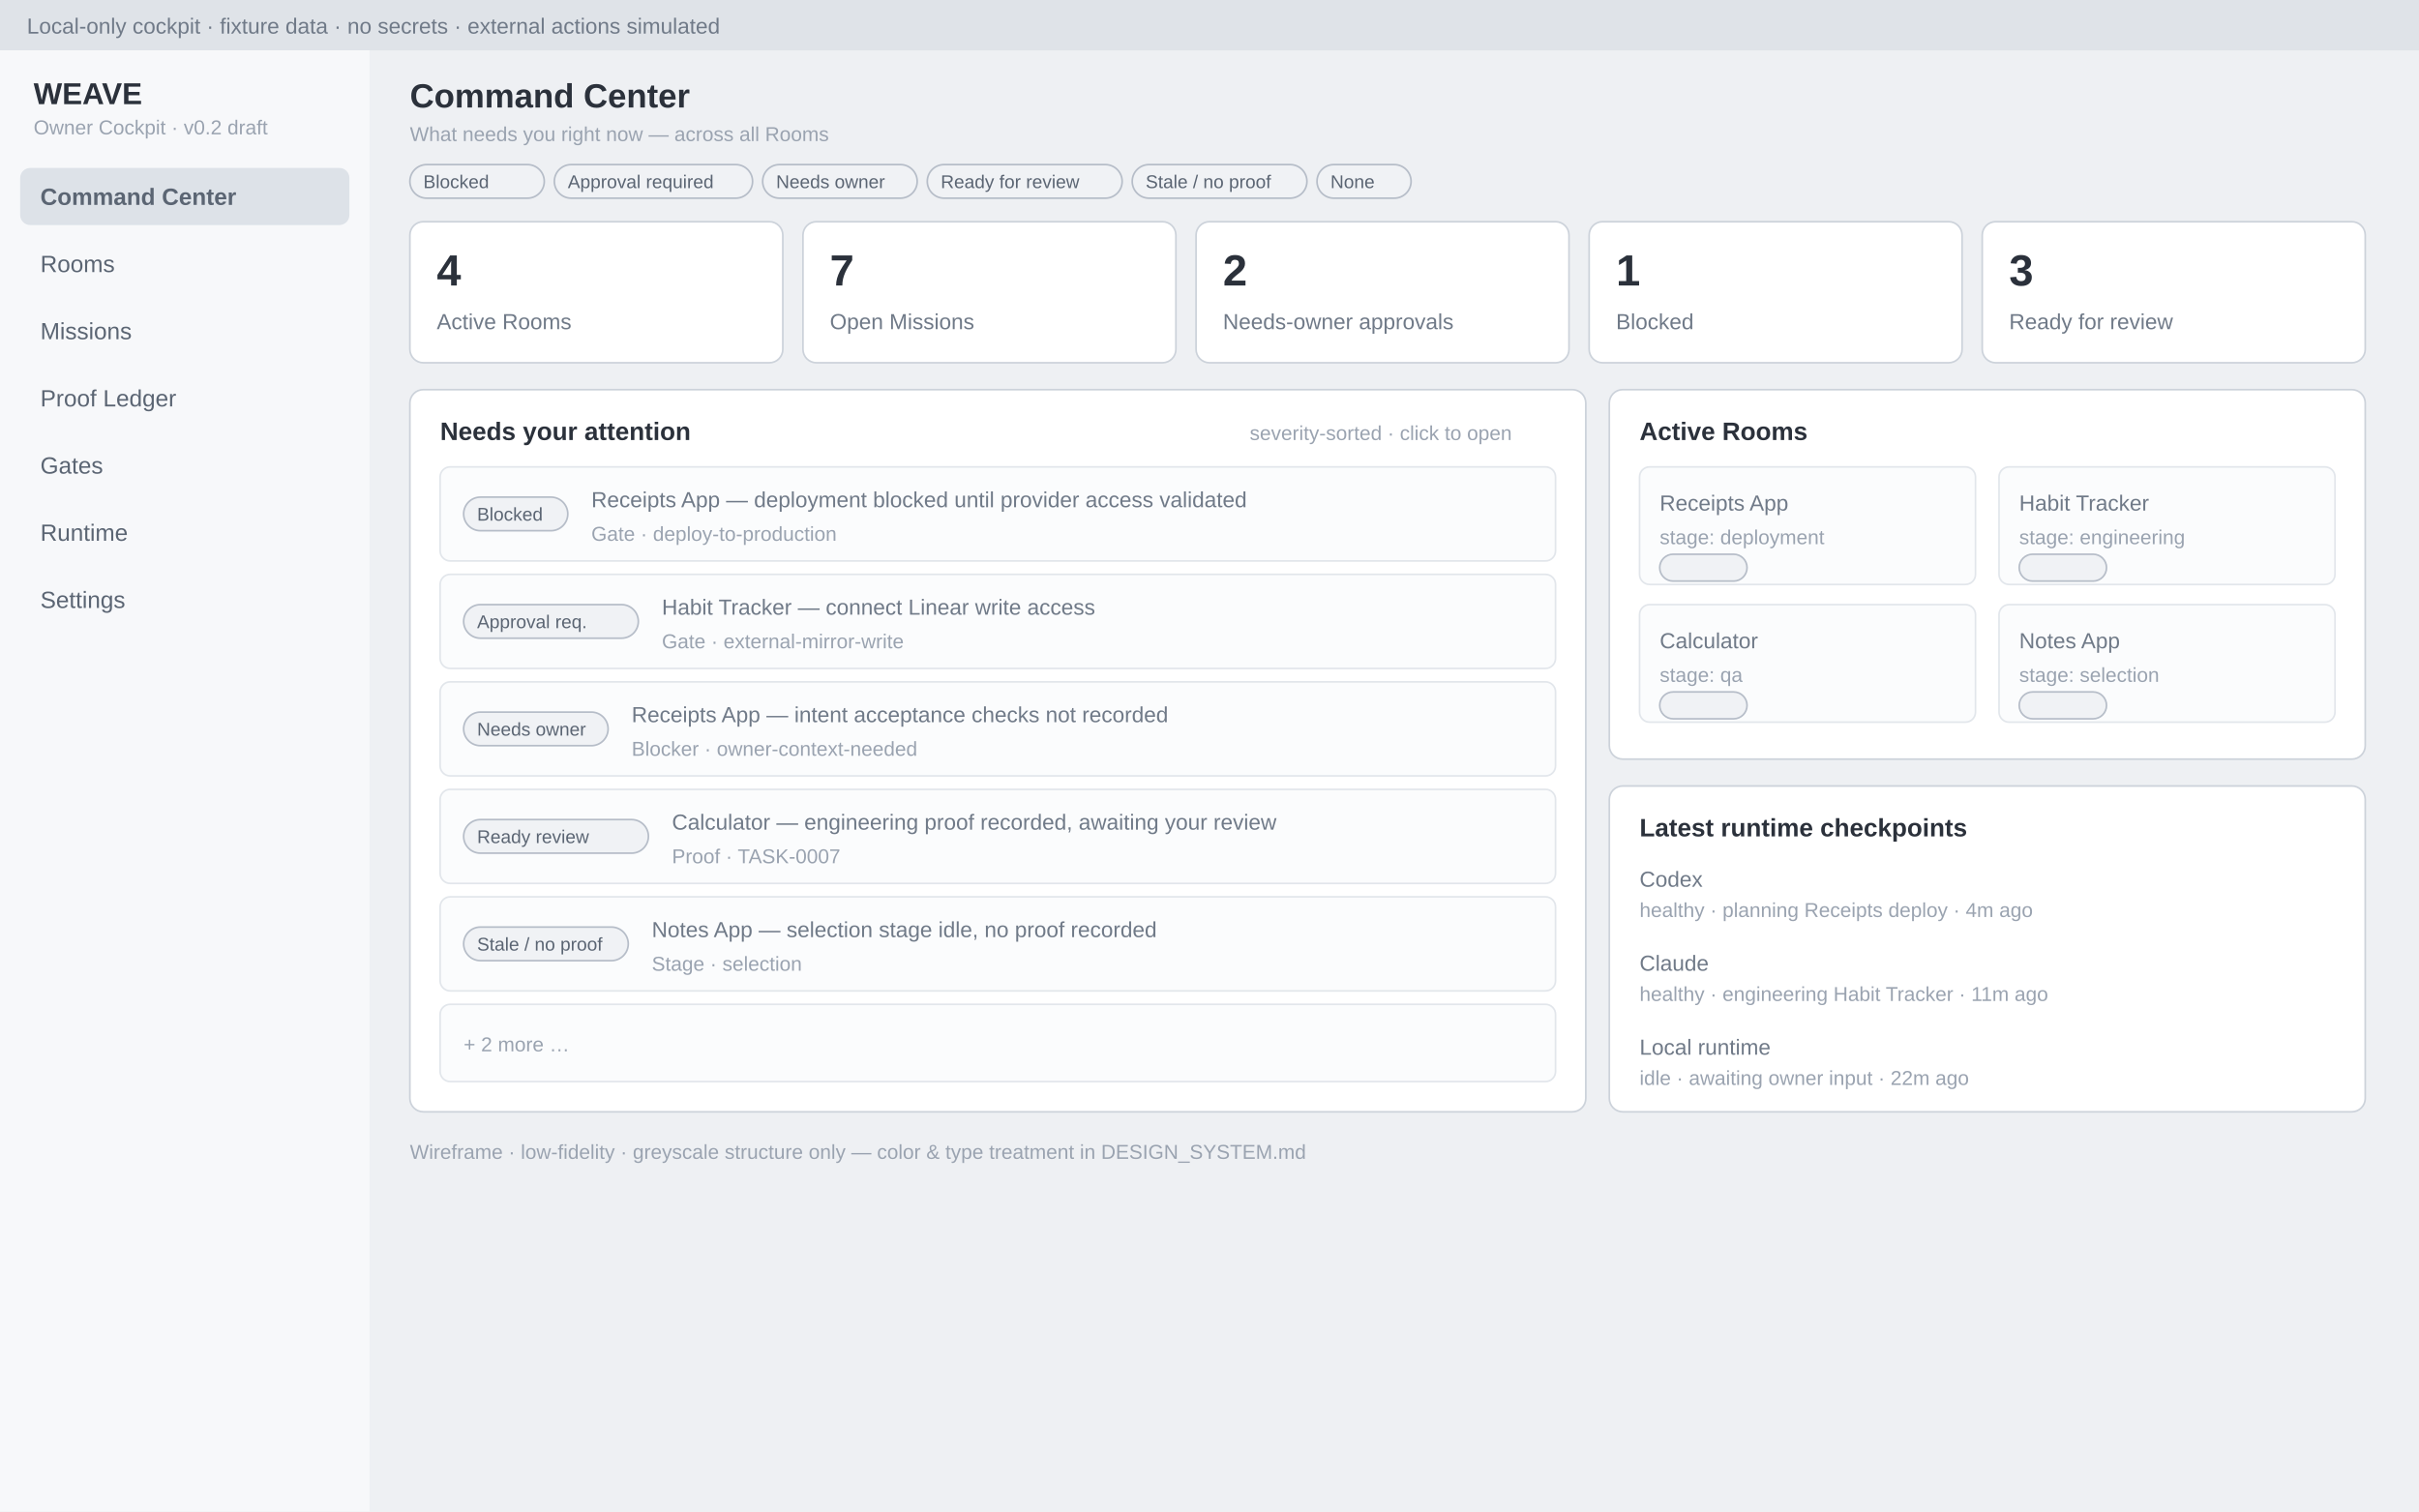
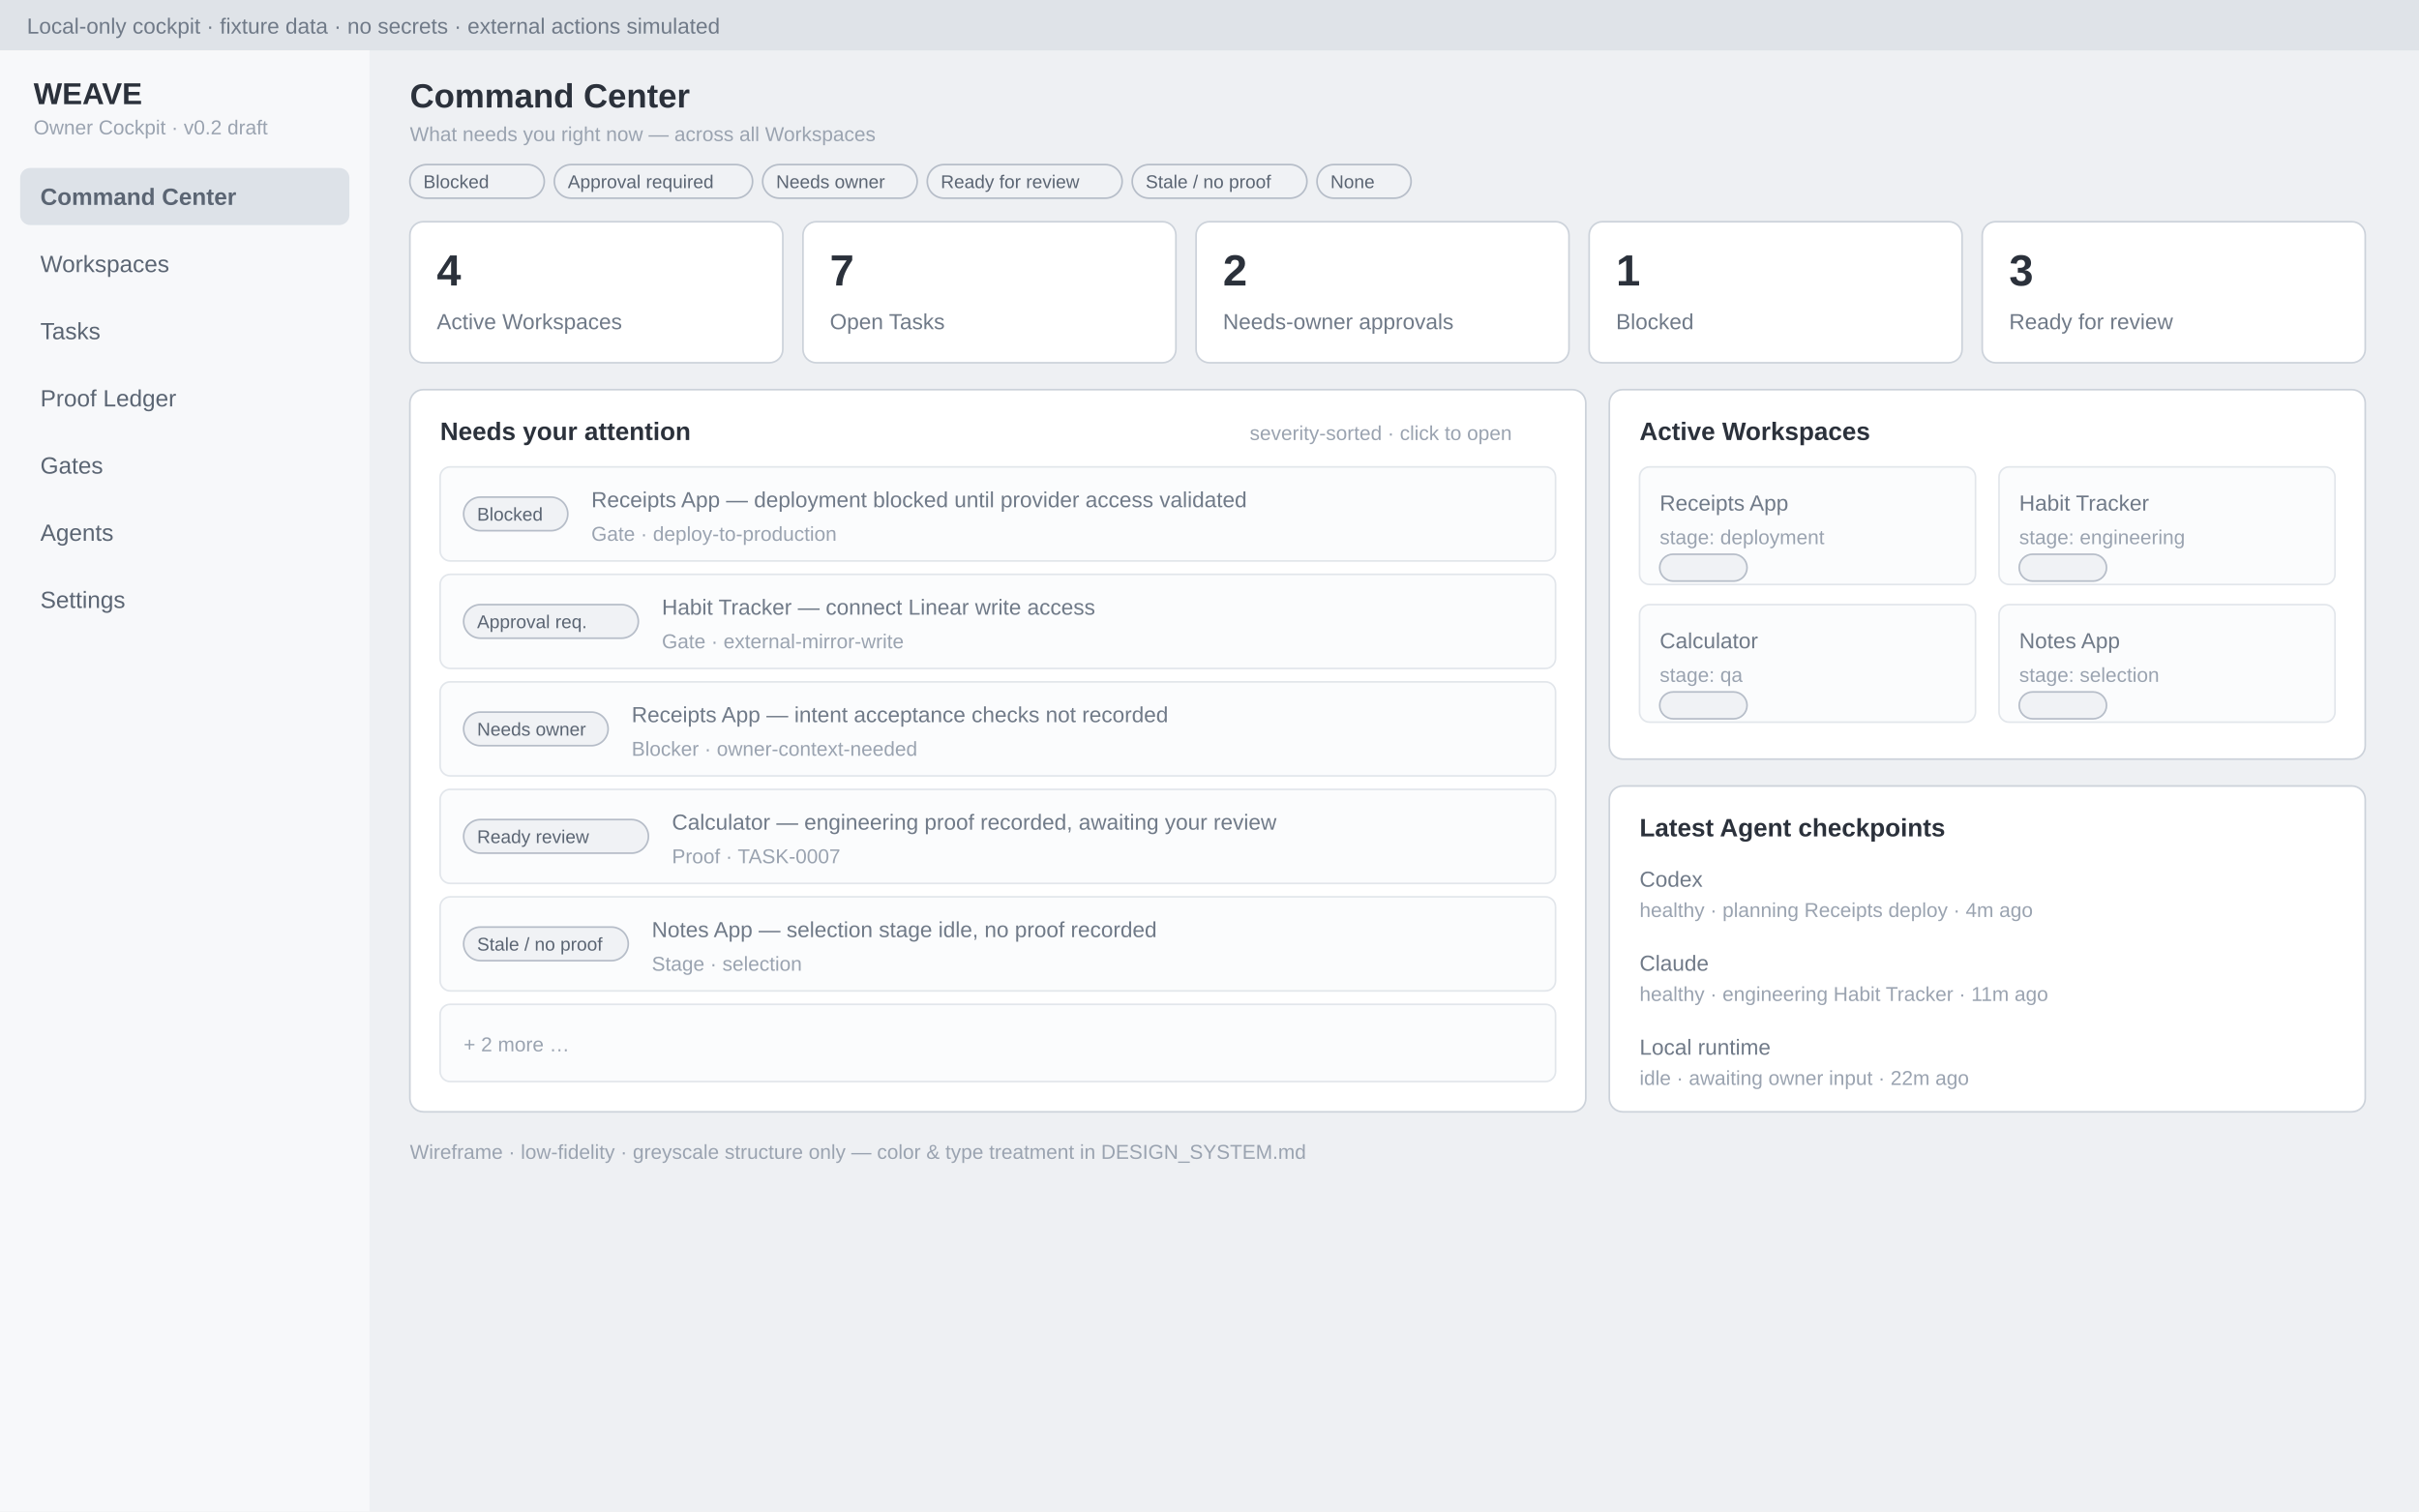
<svg xmlns="http://www.w3.org/2000/svg" viewBox="0 0 1440 900" font-family="Segoe UI, Arial, sans-serif">
  <style>
    .page{fill:#eef0f3}
    .banner{fill:#dfe3e8}
    .nav{fill:#f7f8fa}
    .navItem{fill:#5b6573;font-size:14px}
    .navActive{fill:#dde2e8}
    .brand{fill:#2b313b;font-weight:700;font-size:18px}
    .sub{fill:#9aa3b0;font-size:12px}
    .panel{fill:#ffffff;stroke:#ccd2da}
    .title{fill:#2b313b;font-weight:700;font-size:20px}
    .h2{fill:#2b313b;font-weight:600;font-size:15px}
    .label{fill:#707a88;font-size:13px}
    .muted{fill:#9aa3b0;font-size:12px}
    .num{fill:#2b313b;font-weight:700;font-size:26px}
    .chip{fill:#f0f2f5;stroke:#b6bdc8}
    .chipT{fill:#5b6573;font-size:11px}
    .row{fill:#fbfcfd;stroke:#e2e6eb}
  </style>
  <rect class="page" width="1440" height="900" />
  <rect class="banner" width="1440" height="30" />
  <text x="16" y="20" class="label">Local-only cockpit · fixture data · no secrets · external actions simulated</text>
  <rect class="nav" y="30" width="220" height="870" />
  <text x="20" y="62" class="brand">WEAVE</text>
  <text x="20" y="80" class="sub">Owner Cockpit · v0.2 draft</text>
  <rect class="navActive" x="12" y="100" width="196" height="34" rx="6" />
  <text x="24" y="122" class="navItem" font-weight="700" fill="#2b313b">Command Center</text>
-   <text x="24" y="162" class="navItem">Rooms</text>
-   <text x="24" y="202" class="navItem">Missions</text>
+   <text x="24" y="162" class="navItem">Workspaces</text>
+   <text x="24" y="202" class="navItem">Tasks</text>
  <text x="24" y="242" class="navItem">Proof Ledger</text>
  <text x="24" y="282" class="navItem">Gates</text>
-   <text x="24" y="322" class="navItem">Runtime</text>
+   <text x="24" y="322" class="navItem">Agents</text>
  <text x="24" y="362" class="navItem">Settings</text>
  <text x="244" y="64" class="title">Command Center</text>
-   <text x="244" y="84" class="muted">What needs you right now — across all Rooms</text>
+   <text x="244" y="84" class="muted">What needs you right now — across all Workspaces</text>
  <g>
    <rect class="chip" x="244" y="98" width="80" height="20" rx="10" />
    <text x="252" y="112" class="chipT">Blocked</text>
    <rect class="chip" x="330" y="98" width="118" height="20" rx="10" />
    <text x="338" y="112" class="chipT">Approval required</text>
    <rect class="chip" x="454" y="98" width="92" height="20" rx="10" />
    <text x="462" y="112" class="chipT">Needs owner</text>
    <rect class="chip" x="552" y="98" width="116" height="20" rx="10" />
    <text x="560" y="112" class="chipT">Ready for review</text>
    <rect class="chip" x="674" y="98" width="104" height="20" rx="10" />
    <text x="682" y="112" class="chipT">Stale / no proof</text>
    <rect class="chip" x="784" y="98" width="56" height="20" rx="10" />
    <text x="792" y="112" class="chipT">None</text>
  </g>
  <g>
    <rect class="panel" x="244" y="132" width="222" height="84" rx="8" />
    <text x="260" y="170" class="num">4</text>
-     <text x="260" y="196" class="label">Active Rooms</text>
+     <text x="260" y="196" class="label">Active Workspaces</text>
    <rect class="panel" x="478" y="132" width="222" height="84" rx="8" />
    <text x="494" y="170" class="num">7</text>
-     <text x="494" y="196" class="label">Open Missions</text>
+     <text x="494" y="196" class="label">Open Tasks</text>
    <rect class="panel" x="712" y="132" width="222" height="84" rx="8" />
    <text x="728" y="170" class="num">2</text>
    <text x="728" y="196" class="label">Needs-owner approvals</text>
    <rect class="panel" x="946" y="132" width="222" height="84" rx="8" />
    <text x="962" y="170" class="num">1</text>
    <text x="962" y="196" class="label">Blocked</text>
    <rect class="panel" x="1180" y="132" width="228" height="84" rx="8" />
    <text x="1196" y="170" class="num">3</text>
    <text x="1196" y="196" class="label">Ready for review</text>
  </g>
  <rect class="panel" x="244" y="232" width="700" height="430" rx="8" />
  <text x="262" y="262" class="h2">Needs your attention</text>
  <text x="900" y="262" class="muted" text-anchor="end">severity-sorted · click to open</text>
  <g>
    <rect class="row" x="262" y="278" width="664" height="56" rx="6" />
    <rect class="chip" x="276" y="296" width="62" height="20" rx="10" />
    <text x="284" y="310" class="chipT">Blocked</text>
    <text x="352" y="302" class="label">Receipts App — deployment blocked until provider access validated</text>
    <text x="352" y="322" class="muted">Gate · deploy-to-production</text>
    <rect class="row" x="262" y="342" width="664" height="56" rx="6" />
    <rect class="chip" x="276" y="360" width="104" height="20" rx="10" />
    <text x="284" y="374" class="chipT">Approval req.</text>
    <text x="394" y="366" class="label">Habit Tracker — connect Linear write access</text>
    <text x="394" y="386" class="muted">Gate · external-mirror-write</text>
    <rect class="row" x="262" y="406" width="664" height="56" rx="6" />
    <rect class="chip" x="276" y="424" width="86" height="20" rx="10" />
    <text x="284" y="438" class="chipT">Needs owner</text>
    <text x="376" y="430" class="label">Receipts App — intent acceptance checks not recorded</text>
    <text x="376" y="450" class="muted">Blocker · owner-context-needed</text>
    <rect class="row" x="262" y="470" width="664" height="56" rx="6" />
    <rect class="chip" x="276" y="488" width="110" height="20" rx="10" />
    <text x="284" y="502" class="chipT">Ready review</text>
    <text x="400" y="494" class="label">Calculator — engineering proof recorded, awaiting your review</text>
    <text x="400" y="514" class="muted">Proof · TASK-0007</text>
    <rect class="row" x="262" y="534" width="664" height="56" rx="6" />
    <rect class="chip" x="276" y="552" width="98" height="20" rx="10" />
    <text x="284" y="566" class="chipT">Stale / no proof</text>
    <text x="388" y="558" class="label">Notes App — selection stage idle, no proof recorded</text>
    <text x="388" y="578" class="muted">Stage · selection</text>
    <rect class="row" x="262" y="598" width="664" height="46" rx="6" />
    <text x="276" y="626" class="muted">+ 2 more …</text>
  </g>
  <rect class="panel" x="958" y="232" width="450" height="220" rx="8" />
-   <text x="976" y="262" class="h2">Active Rooms</text>
+   <text x="976" y="262" class="h2">Active Workspaces</text>
  <rect class="row" x="976" y="278" width="200" height="70" rx="6" />
  <text x="988" y="304" class="label">Receipts App</text>
  <text x="988" y="324" class="muted">stage: deployment</text>
  <rect class="chip" x="988" y="330" width="52" height="16" rx="8" />
  <rect class="row" x="1190" y="278" width="200" height="70" rx="6" />
  <text x="1202" y="304" class="label">Habit Tracker</text>
  <text x="1202" y="324" class="muted">stage: engineering</text>
  <rect class="chip" x="1202" y="330" width="52" height="16" rx="8" />
  <rect class="row" x="976" y="360" width="200" height="70" rx="6" />
  <text x="988" y="386" class="label">Calculator</text>
  <text x="988" y="406" class="muted">stage: qa</text>
  <rect class="chip" x="988" y="412" width="52" height="16" rx="8" />
  <rect class="row" x="1190" y="360" width="200" height="70" rx="6" />
  <text x="1202" y="386" class="label">Notes App</text>
  <text x="1202" y="406" class="muted">stage: selection</text>
  <rect class="chip" x="1202" y="412" width="52" height="16" rx="8" />
  <rect class="panel" x="958" y="468" width="450" height="194" rx="8" />
-   <text x="976" y="498" class="h2">Latest runtime checkpoints</text>
+   <text x="976" y="498" class="h2">Latest Agent checkpoints</text>
  <text x="976" y="528" class="label">Codex</text>
  <text x="976" y="546" class="muted">healthy · planning Receipts deploy · 4m ago</text>
  <text x="976" y="578" class="label">Claude</text>
  <text x="976" y="596" class="muted">healthy · engineering Habit Tracker · 11m ago</text>
  <text x="976" y="628" class="label">Local runtime</text>
  <text x="976" y="646" class="muted">idle · awaiting owner input · 22m ago</text>
  <text x="244" y="690" class="muted">Wireframe · low-fidelity · greyscale structure only — color &amp; type treatment in DESIGN_SYSTEM.md</text>
</svg>
